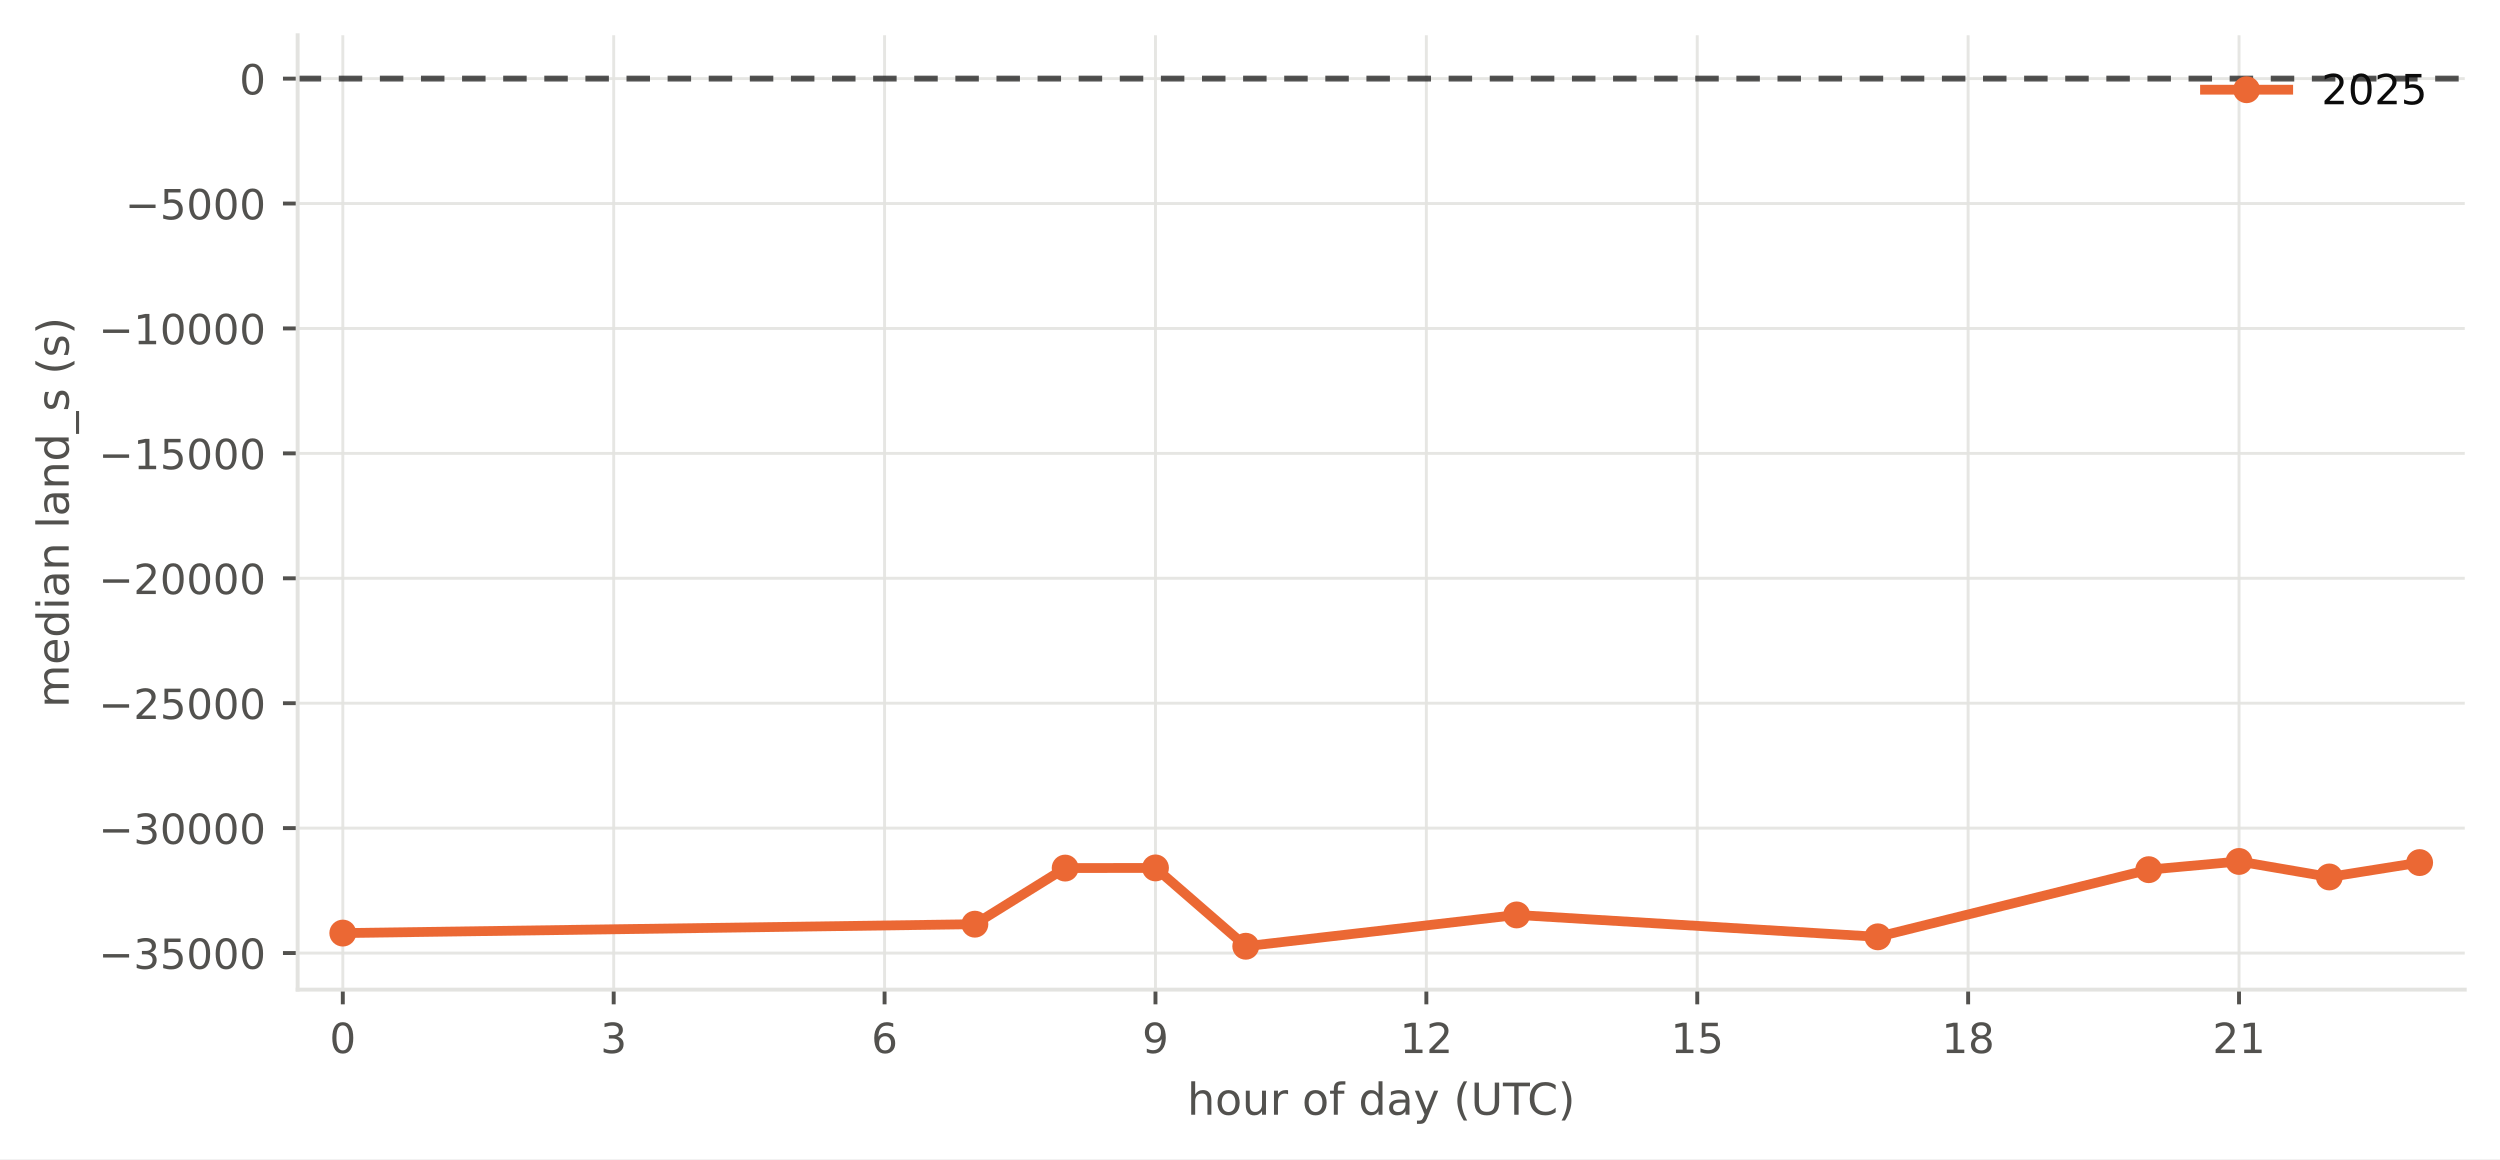
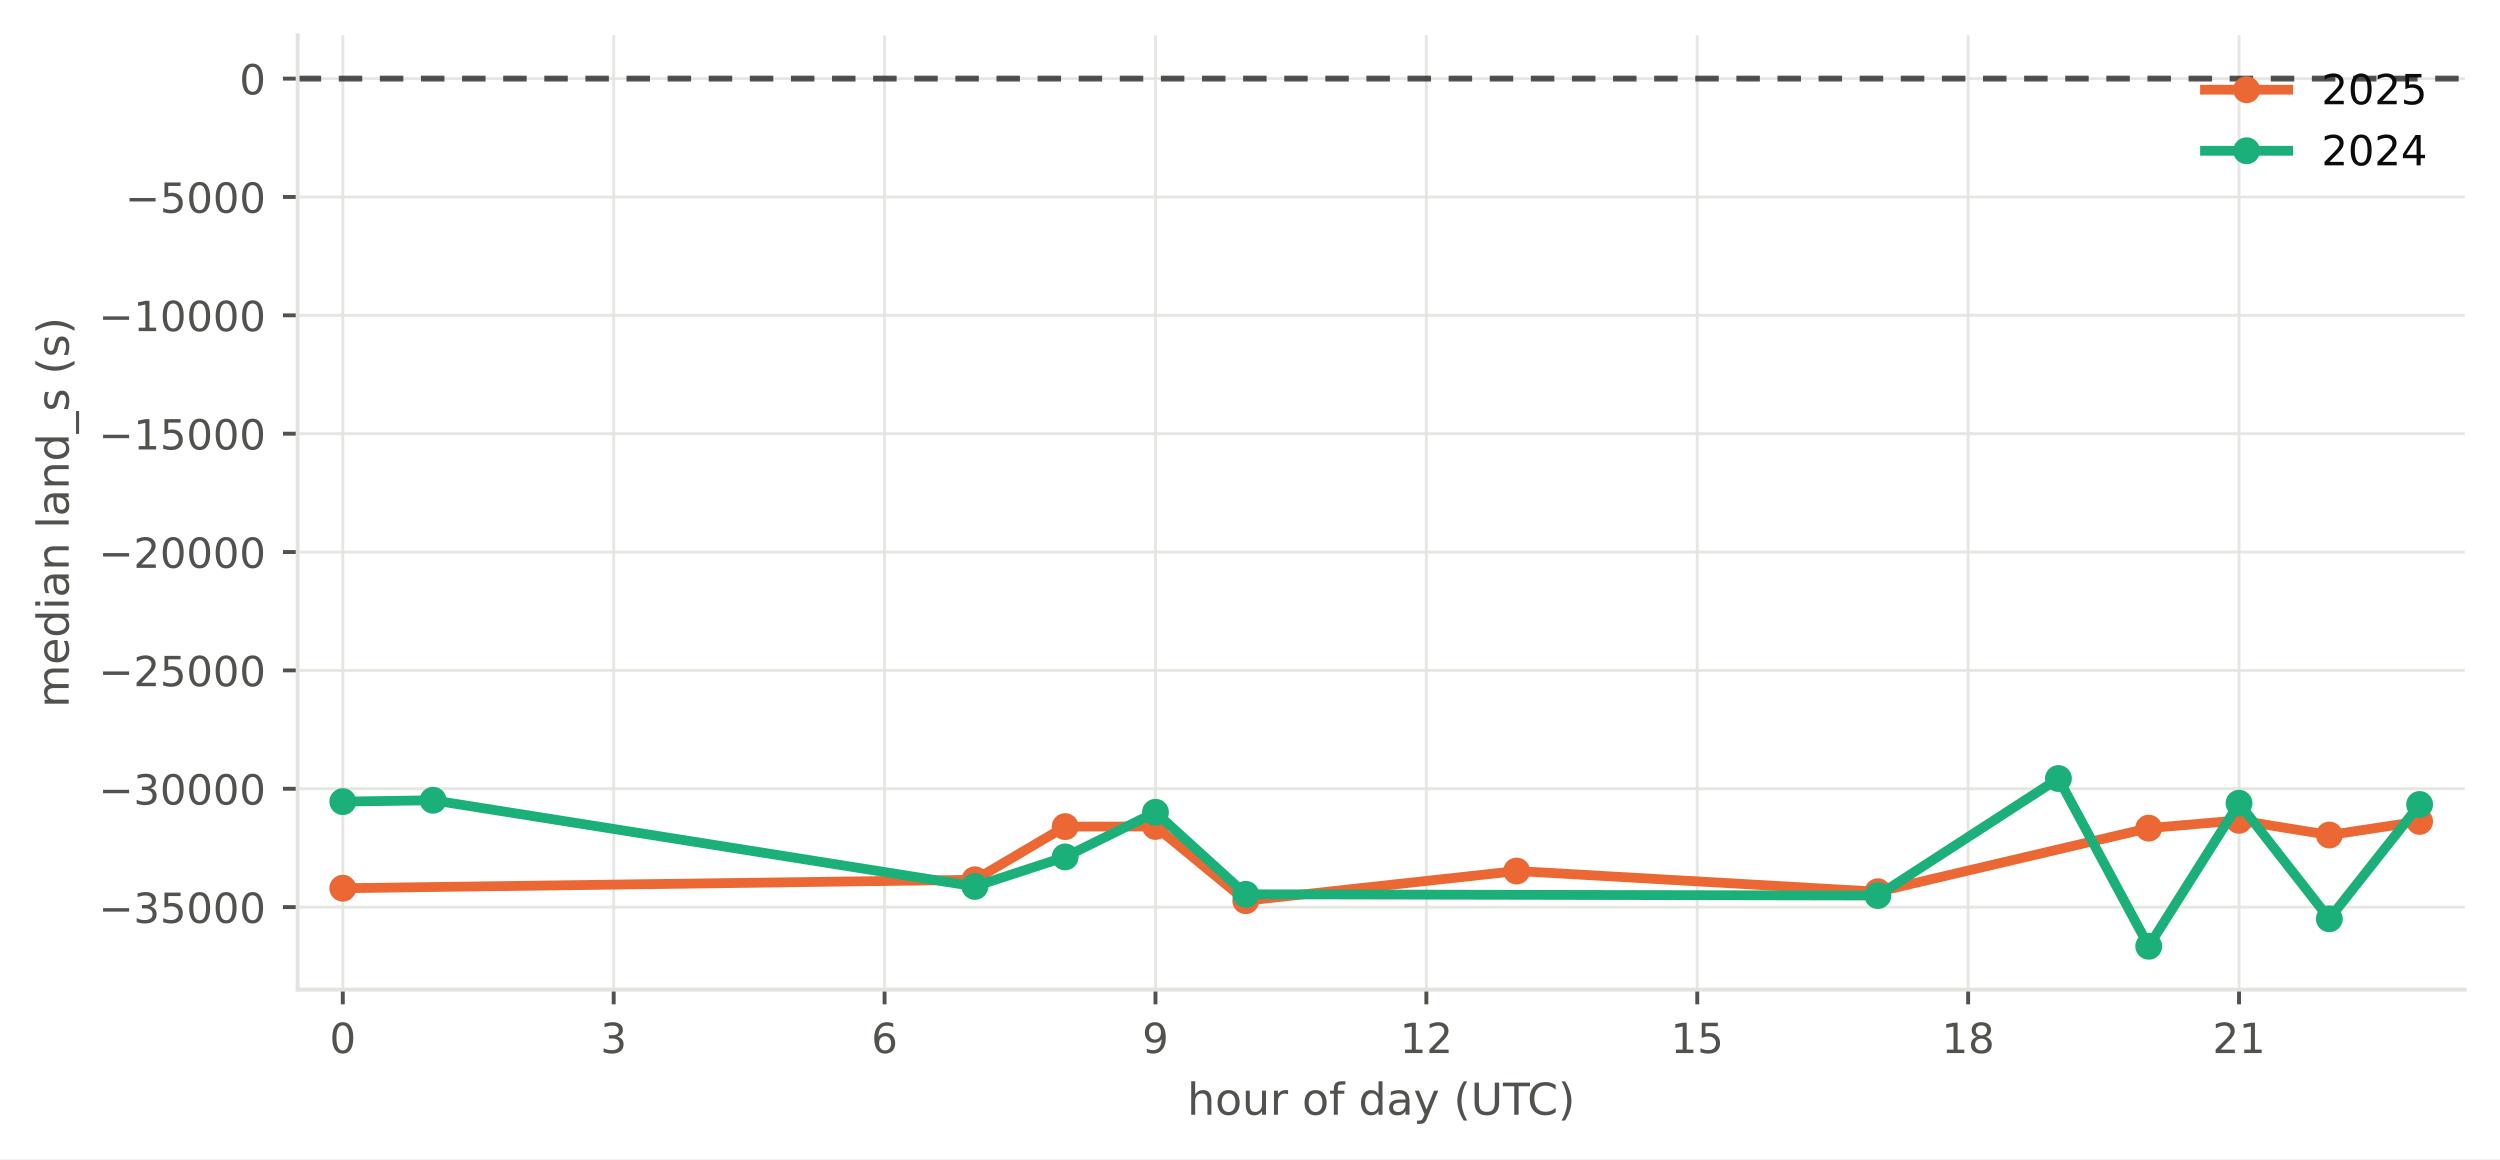
<svg xmlns="http://www.w3.org/2000/svg" xmlns:xlink="http://www.w3.org/1999/xlink" width="510.868pt" height="236.864pt" viewBox="0 0 510.868 236.864" version="1.1">
  <defs>
    <style type="text/css">*{stroke-linejoin: round; stroke-linecap: butt}</style>
  </defs>
  <g id="figure_1">
    <g id="patch_1">
      <path d="M 0 236.864  L 510.868 236.864  L 510.868 0  L 0 0  z " style="fill: #ffffff" />
    </g>
    <g id="axes_1">
      <g id="patch_2">
        <path d="M 60.824 202.227  L 503.668 202.227  L 503.668 7.2  L 60.824 7.2  z " style="fill: #ffffff" />
      </g>
      <g id="matplotlib.axis_1">
        <g id="xtick_1">
          <g id="line2d_1">
-             <path d="M 70.05 202.227  L 70.05 7.2  " clip-path="url(#p09ada601f6)" style="fill: none; stroke: #e3e3e0; stroke-opacity: 0.9; stroke-width: 0.6; stroke-linecap: square" />
+             <path d="M 70.05 202.227  L 70.05 7.2  " clip-path="url(#p33a0559e5e)" style="fill: none; stroke: #e3e3e0; stroke-opacity: 0.9; stroke-width: 0.6; stroke-linecap: square" />
          </g>
          <g id="line2d_2">
            <defs>
-               <path id="md306fa0b18" d="M 0 0  L 0 3  " style="stroke: #52514e; stroke-width: 0.8" />
+               <path id="md36883f845" d="M 0 0  L 0 3  " style="stroke: #52514e; stroke-width: 0.8" />
            </defs>
            <g>
-               <use xlink:href="#md306fa0b18" x="70.05" y="202.227" style="fill: #52514e; stroke: #52514e; stroke-width: 0.8" />
+               <use xlink:href="#md36883f845" x="70.05" y="202.227" style="fill: #52514e; stroke: #52514e; stroke-width: 0.8" />
            </g>
          </g>
          <g id="text_1">
            <g style="fill: #52514e" transform="translate(67.34584 215.1859) scale(0.085 -0.085)">
              <defs>
                <path id="DejaVuSans-30" d="M 2034 4250  Q 1547 4250 1301 3770  Q 1056 3291 1056 2328  Q 1056 1369 1301 889  Q 1547 409 2034 409  Q 2525 409 2770 889  Q 3016 1369 3016 2328  Q 3016 3291 2770 3770  Q 2525 4250 2034 4250  z M 2034 4750  Q 2819 4750 3233 4129  Q 3647 3509 3647 2328  Q 3647 1150 3233 529  Q 2819 -91 2034 -91  Q 1250 -91 836 529  Q 422 1150 422 2328  Q 422 3509 836 4129  Q 1250 4750 2034 4750  z " transform="scale(0.015625)" />
              </defs>
              <use xlink:href="#DejaVuSans-30" />
            </g>
          </g>
        </g>
        <g id="xtick_2">
          <g id="line2d_3">
-             <path d="M 125.405 202.227  L 125.405 7.2  " clip-path="url(#p09ada601f6)" style="fill: none; stroke: #e3e3e0; stroke-opacity: 0.9; stroke-width: 0.6; stroke-linecap: square" />
+             <path d="M 125.405 202.227  L 125.405 7.2  " clip-path="url(#p33a0559e5e)" style="fill: none; stroke: #e3e3e0; stroke-opacity: 0.9; stroke-width: 0.6; stroke-linecap: square" />
          </g>
          <g id="line2d_4">
            <g>
-               <use xlink:href="#md306fa0b18" x="125.405" y="202.227" style="fill: #52514e; stroke: #52514e; stroke-width: 0.8" />
+               <use xlink:href="#md36883f845" x="125.405" y="202.227" style="fill: #52514e; stroke: #52514e; stroke-width: 0.8" />
            </g>
          </g>
          <g id="text_2">
            <g style="fill: #52514e" transform="translate(122.7014 215.1859) scale(0.085 -0.085)">
              <defs>
                <path id="DejaVuSans-33" d="M 2597 2516  Q 3050 2419 3304 2112  Q 3559 1806 3559 1356  Q 3559 666 3084 287  Q 2609 -91 1734 -91  Q 1441 -91 1130 -33  Q 819 25 488 141  L 488 750  Q 750 597 1062 519  Q 1375 441 1716 441  Q 2309 441 2620 675  Q 2931 909 2931 1356  Q 2931 1769 2642 2001  Q 2353 2234 1838 2234  L 1294 2234  L 1294 2753  L 1863 2753  Q 2328 2753 2575 2939  Q 2822 3125 2822 3475  Q 2822 3834 2567 4026  Q 2313 4219 1838 4219  Q 1578 4219 1281 4162  Q 984 4106 628 3988  L 628 4550  Q 988 4650 1302 4700  Q 1616 4750 1894 4750  Q 2613 4750 3031 4423  Q 3450 4097 3450 3541  Q 3450 3153 3228 2886  Q 3006 2619 2597 2516  z " transform="scale(0.015625)" />
              </defs>
              <use xlink:href="#DejaVuSans-33" />
            </g>
          </g>
        </g>
        <g id="xtick_3">
          <g id="line2d_5">
-             <path d="M 180.761 202.227  L 180.761 7.2  " clip-path="url(#p09ada601f6)" style="fill: none; stroke: #e3e3e0; stroke-opacity: 0.9; stroke-width: 0.6; stroke-linecap: square" />
+             <path d="M 180.761 202.227  L 180.761 7.2  " clip-path="url(#p33a0559e5e)" style="fill: none; stroke: #e3e3e0; stroke-opacity: 0.9; stroke-width: 0.6; stroke-linecap: square" />
          </g>
          <g id="line2d_6">
            <g>
-               <use xlink:href="#md306fa0b18" x="180.761" y="202.227" style="fill: #52514e; stroke: #52514e; stroke-width: 0.8" />
+               <use xlink:href="#md36883f845" x="180.761" y="202.227" style="fill: #52514e; stroke: #52514e; stroke-width: 0.8" />
            </g>
          </g>
          <g id="text_3">
            <g style="fill: #52514e" transform="translate(178.0569 215.1859) scale(0.085 -0.085)">
              <defs>
                <path id="DejaVuSans-36" d="M 2113 2584  Q 1688 2584 1439 2293  Q 1191 2003 1191 1497  Q 1191 994 1439 701  Q 1688 409 2113 409  Q 2538 409 2786 701  Q 3034 994 3034 1497  Q 3034 2003 2786 2293  Q 2538 2584 2113 2584  z M 3366 4563  L 3366 3988  Q 3128 4100 2886 4159  Q 2644 4219 2406 4219  Q 1781 4219 1451 3797  Q 1122 3375 1075 2522  Q 1259 2794 1537 2939  Q 1816 3084 2150 3084  Q 2853 3084 3261 2657  Q 3669 2231 3669 1497  Q 3669 778 3244 343  Q 2819 -91 2113 -91  Q 1303 -91 875 529  Q 447 1150 447 2328  Q 447 3434 972 4092  Q 1497 4750 2381 4750  Q 2619 4750 2861 4703  Q 3103 4656 3366 4563  z " transform="scale(0.015625)" />
              </defs>
              <use xlink:href="#DejaVuSans-36" />
            </g>
          </g>
        </g>
        <g id="xtick_4">
          <g id="line2d_7">
-             <path d="M 236.117 202.227  L 236.117 7.2  " clip-path="url(#p09ada601f6)" style="fill: none; stroke: #e3e3e0; stroke-opacity: 0.9; stroke-width: 0.6; stroke-linecap: square" />
+             <path d="M 236.117 202.227  L 236.117 7.2  " clip-path="url(#p33a0559e5e)" style="fill: none; stroke: #e3e3e0; stroke-opacity: 0.9; stroke-width: 0.6; stroke-linecap: square" />
          </g>
          <g id="line2d_8">
            <g>
-               <use xlink:href="#md306fa0b18" x="236.117" y="202.227" style="fill: #52514e; stroke: #52514e; stroke-width: 0.8" />
+               <use xlink:href="#md36883f845" x="236.117" y="202.227" style="fill: #52514e; stroke: #52514e; stroke-width: 0.8" />
            </g>
          </g>
          <g id="text_4">
            <g style="fill: #52514e" transform="translate(233.4125 215.1859) scale(0.085 -0.085)">
              <defs>
                <path id="DejaVuSans-39" d="M 703 97  L 703 672  Q 941 559 1184 500  Q 1428 441 1663 441  Q 2288 441 2617 861  Q 2947 1281 2994 2138  Q 2813 1869 2534 1725  Q 2256 1581 1919 1581  Q 1219 1581 811 2004  Q 403 2428 403 3163  Q 403 3881 828 4315  Q 1253 4750 1959 4750  Q 2769 4750 3195 4129  Q 3622 3509 3622 2328  Q 3622 1225 3098 567  Q 2575 -91 1691 -91  Q 1453 -91 1209 -44  Q 966 3 703 97  z M 1959 2075  Q 2384 2075 2632 2365  Q 2881 2656 2881 3163  Q 2881 3666 2632 3958  Q 2384 4250 1959 4250  Q 1534 4250 1286 3958  Q 1038 3666 1038 3163  Q 1038 2656 1286 2365  Q 1534 2075 1959 2075  z " transform="scale(0.015625)" />
              </defs>
              <use xlink:href="#DejaVuSans-39" />
            </g>
          </g>
        </g>
        <g id="xtick_5">
          <g id="line2d_9">
-             <path d="M 291.472 202.227  L 291.472 7.2  " clip-path="url(#p09ada601f6)" style="fill: none; stroke: #e3e3e0; stroke-opacity: 0.9; stroke-width: 0.6; stroke-linecap: square" />
+             <path d="M 291.472 202.227  L 291.472 7.2  " clip-path="url(#p33a0559e5e)" style="fill: none; stroke: #e3e3e0; stroke-opacity: 0.9; stroke-width: 0.6; stroke-linecap: square" />
          </g>
          <g id="line2d_10">
            <g>
-               <use xlink:href="#md306fa0b18" x="291.472" y="202.227" style="fill: #52514e; stroke: #52514e; stroke-width: 0.8" />
+               <use xlink:href="#md36883f845" x="291.472" y="202.227" style="fill: #52514e; stroke: #52514e; stroke-width: 0.8" />
            </g>
          </g>
          <g id="text_5">
            <g style="fill: #52514e" transform="translate(286.0639 215.1859) scale(0.085 -0.085)">
              <defs>
                <path id="DejaVuSans-31" d="M 794 531  L 1825 531  L 1825 4091  L 703 3866  L 703 4441  L 1819 4666  L 2450 4666  L 2450 531  L 3481 531  L 3481 0  L 794 0  L 794 531  z " transform="scale(0.015625)" />
                <path id="DejaVuSans-32" d="M 1228 531  L 3431 531  L 3431 0  L 469 0  L 469 531  Q 828 903 1448 1529  Q 2069 2156 2228 2338  Q 2531 2678 2651 2914  Q 2772 3150 2772 3378  Q 2772 3750 2511 3984  Q 2250 4219 1831 4219  Q 1534 4219 1204 4116  Q 875 4013 500 3803  L 500 4441  Q 881 4594 1212 4672  Q 1544 4750 1819 4750  Q 2544 4750 2975 4387  Q 3406 4025 3406 3419  Q 3406 3131 3298 2873  Q 3191 2616 2906 2266  Q 2828 2175 2409 1742  Q 1991 1309 1228 531  z " transform="scale(0.015625)" />
              </defs>
              <use xlink:href="#DejaVuSans-31" />
              <use xlink:href="#DejaVuSans-32" transform="translate(63.62305 0)" />
            </g>
          </g>
        </g>
        <g id="xtick_6">
          <g id="line2d_11">
-             <path d="M 346.828 202.227  L 346.828 7.2  " clip-path="url(#p09ada601f6)" style="fill: none; stroke: #e3e3e0; stroke-opacity: 0.9; stroke-width: 0.6; stroke-linecap: square" />
+             <path d="M 346.828 202.227  L 346.828 7.2  " clip-path="url(#p33a0559e5e)" style="fill: none; stroke: #e3e3e0; stroke-opacity: 0.9; stroke-width: 0.6; stroke-linecap: square" />
          </g>
          <g id="line2d_12">
            <g>
-               <use xlink:href="#md306fa0b18" x="346.828" y="202.227" style="fill: #52514e; stroke: #52514e; stroke-width: 0.8" />
+               <use xlink:href="#md36883f845" x="346.828" y="202.227" style="fill: #52514e; stroke: #52514e; stroke-width: 0.8" />
            </g>
          </g>
          <g id="text_6">
            <g style="fill: #52514e" transform="translate(341.4195 215.1859) scale(0.085 -0.085)">
              <defs>
                <path id="DejaVuSans-35" d="M 691 4666  L 3169 4666  L 3169 4134  L 1269 4134  L 1269 2991  Q 1406 3038 1543 3061  Q 1681 3084 1819 3084  Q 2600 3084 3056 2656  Q 3513 2228 3513 1497  Q 3513 744 3044 326  Q 2575 -91 1722 -91  Q 1428 -91 1123 -41  Q 819 9 494 109  L 494 744  Q 775 591 1075 516  Q 1375 441 1709 441  Q 2250 441 2565 725  Q 2881 1009 2881 1497  Q 2881 1984 2565 2268  Q 2250 2553 1709 2553  Q 1456 2553 1204 2497  Q 953 2441 691 2322  L 691 4666  z " transform="scale(0.015625)" />
              </defs>
              <use xlink:href="#DejaVuSans-31" />
              <use xlink:href="#DejaVuSans-35" transform="translate(63.62305 0)" />
            </g>
          </g>
        </g>
        <g id="xtick_7">
          <g id="line2d_13">
-             <path d="M 402.183 202.227  L 402.183 7.2  " clip-path="url(#p09ada601f6)" style="fill: none; stroke: #e3e3e0; stroke-opacity: 0.9; stroke-width: 0.6; stroke-linecap: square" />
+             <path d="M 402.183 202.227  L 402.183 7.2  " clip-path="url(#p33a0559e5e)" style="fill: none; stroke: #e3e3e0; stroke-opacity: 0.9; stroke-width: 0.6; stroke-linecap: square" />
          </g>
          <g id="line2d_14">
            <g>
-               <use xlink:href="#md306fa0b18" x="402.183" y="202.227" style="fill: #52514e; stroke: #52514e; stroke-width: 0.8" />
+               <use xlink:href="#md36883f845" x="402.183" y="202.227" style="fill: #52514e; stroke: #52514e; stroke-width: 0.8" />
            </g>
          </g>
          <g id="text_7">
            <g style="fill: #52514e" transform="translate(396.775 215.1859) scale(0.085 -0.085)">
              <defs>
                <path id="DejaVuSans-38" d="M 2034 2216  Q 1584 2216 1326 1975  Q 1069 1734 1069 1313  Q 1069 891 1326 650  Q 1584 409 2034 409  Q 2484 409 2743 651  Q 3003 894 3003 1313  Q 3003 1734 2745 1975  Q 2488 2216 2034 2216  z M 1403 2484  Q 997 2584 770 2862  Q 544 3141 544 3541  Q 544 4100 942 4425  Q 1341 4750 2034 4750  Q 2731 4750 3128 4425  Q 3525 4100 3525 3541  Q 3525 3141 3298 2862  Q 3072 2584 2669 2484  Q 3125 2378 3379 2068  Q 3634 1759 3634 1313  Q 3634 634 3220 271  Q 2806 -91 2034 -91  Q 1263 -91 848 271  Q 434 634 434 1313  Q 434 1759 690 2068  Q 947 2378 1403 2484  z M 1172 3481  Q 1172 3119 1398 2916  Q 1625 2713 2034 2713  Q 2441 2713 2670 2916  Q 2900 3119 2900 3481  Q 2900 3844 2670 4047  Q 2441 4250 2034 4250  Q 1625 4250 1398 4047  Q 1172 3844 1172 3481  z " transform="scale(0.015625)" />
              </defs>
              <use xlink:href="#DejaVuSans-31" />
              <use xlink:href="#DejaVuSans-38" transform="translate(63.62305 0)" />
            </g>
          </g>
        </g>
        <g id="xtick_8">
          <g id="line2d_15">
-             <path d="M 457.539 202.227  L 457.539 7.2  " clip-path="url(#p09ada601f6)" style="fill: none; stroke: #e3e3e0; stroke-opacity: 0.9; stroke-width: 0.6; stroke-linecap: square" />
+             <path d="M 457.539 202.227  L 457.539 7.2  " clip-path="url(#p33a0559e5e)" style="fill: none; stroke: #e3e3e0; stroke-opacity: 0.9; stroke-width: 0.6; stroke-linecap: square" />
          </g>
          <g id="line2d_16">
            <g>
-               <use xlink:href="#md306fa0b18" x="457.539" y="202.227" style="fill: #52514e; stroke: #52514e; stroke-width: 0.8" />
+               <use xlink:href="#md36883f845" x="457.539" y="202.227" style="fill: #52514e; stroke: #52514e; stroke-width: 0.8" />
            </g>
          </g>
          <g id="text_8">
            <g style="fill: #52514e" transform="translate(452.1306 215.1859) scale(0.085 -0.085)">
              <use xlink:href="#DejaVuSans-32" />
              <use xlink:href="#DejaVuSans-31" transform="translate(63.62305 0)" />
            </g>
          </g>
        </g>
        <g id="text_9">
          <g style="fill: #52514e" transform="translate(242.6018 227.7923) scale(0.09 -0.09)">
            <defs>
              <path id="DejaVuSans-68" d="M 3513 2113  L 3513 0  L 2938 0  L 2938 2094  Q 2938 2591 2744 2837  Q 2550 3084 2163 3084  Q 1697 3084 1428 2787  Q 1159 2491 1159 1978  L 1159 0  L 581 0  L 581 4863  L 1159 4863  L 1159 2956  Q 1366 3272 1645 3428  Q 1925 3584 2291 3584  Q 2894 3584 3203 3211  Q 3513 2838 3513 2113  z " transform="scale(0.015625)" />
              <path id="DejaVuSans-6f" d="M 1959 3097  Q 1497 3097 1228 2736  Q 959 2375 959 1747  Q 959 1119 1226 758  Q 1494 397 1959 397  Q 2419 397 2687 759  Q 2956 1122 2956 1747  Q 2956 2369 2687 2733  Q 2419 3097 1959 3097  z M 1959 3584  Q 2709 3584 3137 3096  Q 3566 2609 3566 1747  Q 3566 888 3137 398  Q 2709 -91 1959 -91  Q 1206 -91 779 398  Q 353 888 353 1747  Q 353 2609 779 3096  Q 1206 3584 1959 3584  z " transform="scale(0.015625)" />
              <path id="DejaVuSans-75" d="M 544 1381  L 544 3500  L 1119 3500  L 1119 1403  Q 1119 906 1312 657  Q 1506 409 1894 409  Q 2359 409 2629 706  Q 2900 1003 2900 1516  L 2900 3500  L 3475 3500  L 3475 0  L 2900 0  L 2900 538  Q 2691 219 2414 64  Q 2138 -91 1772 -91  Q 1169 -91 856 284  Q 544 659 544 1381  z M 1991 3584  L 1991 3584  z " transform="scale(0.015625)" />
              <path id="DejaVuSans-72" d="M 2631 2963  Q 2534 3019 2420 3045  Q 2306 3072 2169 3072  Q 1681 3072 1420 2755  Q 1159 2438 1159 1844  L 1159 0  L 581 0  L 581 3500  L 1159 3500  L 1159 2956  Q 1341 3275 1631 3429  Q 1922 3584 2338 3584  Q 2397 3584 2469 3576  Q 2541 3569 2628 3553  L 2631 2963  z " transform="scale(0.015625)" />
              <path id="DejaVuSans-20" transform="scale(0.015625)" />
              <path id="DejaVuSans-66" d="M 2375 4863  L 2375 4384  L 1825 4384  Q 1516 4384 1395 4259  Q 1275 4134 1275 3809  L 1275 3500  L 2222 3500  L 2222 3053  L 1275 3053  L 1275 0  L 697 0  L 697 3053  L 147 3053  L 147 3500  L 697 3500  L 697 3744  Q 697 4328 969 4595  Q 1241 4863 1831 4863  L 2375 4863  z " transform="scale(0.015625)" />
              <path id="DejaVuSans-64" d="M 2906 2969  L 2906 4863  L 3481 4863  L 3481 0  L 2906 0  L 2906 525  Q 2725 213 2448 61  Q 2172 -91 1784 -91  Q 1150 -91 751 415  Q 353 922 353 1747  Q 353 2572 751 3078  Q 1150 3584 1784 3584  Q 2172 3584 2448 3432  Q 2725 3281 2906 2969  z M 947 1747  Q 947 1113 1208 752  Q 1469 391 1925 391  Q 2381 391 2643 752  Q 2906 1113 2906 1747  Q 2906 2381 2643 2742  Q 2381 3103 1925 3103  Q 1469 3103 1208 2742  Q 947 2381 947 1747  z " transform="scale(0.015625)" />
              <path id="DejaVuSans-61" d="M 2194 1759  Q 1497 1759 1228 1600  Q 959 1441 959 1056  Q 959 750 1161 570  Q 1363 391 1709 391  Q 2188 391 2477 730  Q 2766 1069 2766 1631  L 2766 1759  L 2194 1759  z M 3341 1997  L 3341 0  L 2766 0  L 2766 531  Q 2569 213 2275 61  Q 1981 -91 1556 -91  Q 1019 -91 701 211  Q 384 513 384 1019  Q 384 1609 779 1909  Q 1175 2209 1959 2209  L 2766 2209  L 2766 2266  Q 2766 2663 2505 2880  Q 2244 3097 1772 3097  Q 1472 3097 1187 3025  Q 903 2953 641 2809  L 641 3341  Q 956 3463 1253 3523  Q 1550 3584 1831 3584  Q 2591 3584 2966 3190  Q 3341 2797 3341 1997  z " transform="scale(0.015625)" />
              <path id="DejaVuSans-79" d="M 2059 -325  Q 1816 -950 1584 -1140  Q 1353 -1331 966 -1331  L 506 -1331  L 506 -850  L 844 -850  Q 1081 -850 1212 -737  Q 1344 -625 1503 -206  L 1606 56  L 191 3500  L 800 3500  L 1894 763  L 2988 3500  L 3597 3500  L 2059 -325  z " transform="scale(0.015625)" />
              <path id="DejaVuSans-28" d="M 1984 4856  Q 1566 4138 1362 3434  Q 1159 2731 1159 2009  Q 1159 1288 1364 580  Q 1569 -128 1984 -844  L 1484 -844  Q 1016 -109 783 600  Q 550 1309 550 2009  Q 550 2706 781 3412  Q 1013 4119 1484 4856  L 1984 4856  z " transform="scale(0.015625)" />
              <path id="DejaVuSans-55" d="M 556 4666  L 1191 4666  L 1191 1831  Q 1191 1081 1462 751  Q 1734 422 2344 422  Q 2950 422 3222 751  Q 3494 1081 3494 1831  L 3494 4666  L 4128 4666  L 4128 1753  Q 4128 841 3676 375  Q 3225 -91 2344 -91  Q 1459 -91 1007 375  Q 556 841 556 1753  L 556 4666  z " transform="scale(0.015625)" />
              <path id="DejaVuSans-54" d="M -19 4666  L 3928 4666  L 3928 4134  L 2272 4134  L 2272 0  L 1638 0  L 1638 4134  L -19 4134  L -19 4666  z " transform="scale(0.015625)" />
              <path id="DejaVuSans-43" d="M 4122 4306  L 4122 3641  Q 3803 3938 3442 4084  Q 3081 4231 2675 4231  Q 1875 4231 1450 3742  Q 1025 3253 1025 2328  Q 1025 1406 1450 917  Q 1875 428 2675 428  Q 3081 428 3442 575  Q 3803 722 4122 1019  L 4122 359  Q 3791 134 3420 21  Q 3050 -91 2638 -91  Q 1578 -91 968 557  Q 359 1206 359 2328  Q 359 3453 968 4101  Q 1578 4750 2638 4750  Q 3056 4750 3426 4639  Q 3797 4528 4122 4306  z " transform="scale(0.015625)" />
              <path id="DejaVuSans-29" d="M 513 4856  L 1013 4856  Q 1481 4119 1714 3412  Q 1947 2706 1947 2009  Q 1947 1309 1714 600  Q 1481 -109 1013 -844  L 513 -844  Q 928 -128 1133 580  Q 1338 1288 1338 2009  Q 1338 2731 1133 3434  Q 928 4138 513 4856  z " transform="scale(0.015625)" />
            </defs>
            <use xlink:href="#DejaVuSans-68" />
            <use xlink:href="#DejaVuSans-6f" transform="translate(63.37891 0)" />
            <use xlink:href="#DejaVuSans-75" transform="translate(124.5605 0)" />
            <use xlink:href="#DejaVuSans-72" transform="translate(187.9395 0)" />
            <use xlink:href="#DejaVuSans-20" transform="translate(229.0527 0)" />
            <use xlink:href="#DejaVuSans-6f" transform="translate(260.8398 0)" />
            <use xlink:href="#DejaVuSans-66" transform="translate(322.0215 0)" />
            <use xlink:href="#DejaVuSans-20" transform="translate(357.2266 0)" />
            <use xlink:href="#DejaVuSans-64" transform="translate(389.0137 0)" />
            <use xlink:href="#DejaVuSans-61" transform="translate(452.4902 0)" />
            <use xlink:href="#DejaVuSans-79" transform="translate(513.7695 0)" />
            <use xlink:href="#DejaVuSans-20" transform="translate(572.9492 0)" />
            <use xlink:href="#DejaVuSans-28" transform="translate(604.7363 0)" />
            <use xlink:href="#DejaVuSans-55" transform="translate(643.75 0)" />
            <use xlink:href="#DejaVuSans-54" transform="translate(716.9434 0)" />
            <use xlink:href="#DejaVuSans-43" transform="translate(772.1523 0)" />
            <use xlink:href="#DejaVuSans-29" transform="translate(841.9766 0)" />
          </g>
        </g>
      </g>
      <g id="matplotlib.axis_2">
        <g id="ytick_1">
          <g id="line2d_17">
-             <path d="M 60.824 194.751  L 503.668 194.751  " clip-path="url(#p09ada601f6)" style="fill: none; stroke: #e3e3e0; stroke-opacity: 0.9; stroke-width: 0.6; stroke-linecap: square" />
+             <path d="M 60.824 185.367  L 503.668 185.367  " clip-path="url(#p33a0559e5e)" style="fill: none; stroke: #e3e3e0; stroke-opacity: 0.9; stroke-width: 0.6; stroke-linecap: square" />
          </g>
          <g id="line2d_18">
            <defs>
-               <path id="ma243d6df25" d="M 0 0  L -3 0  " style="stroke: #52514e; stroke-width: 0.8" />
+               <path id="m5cb214e6da" d="M 0 0  L -3 0  " style="stroke: #52514e; stroke-width: 0.8" />
            </defs>
            <g>
-               <use xlink:href="#ma243d6df25" x="60.824" y="194.751" style="fill: #52514e; stroke: #52514e; stroke-width: 0.8" />
+               <use xlink:href="#m5cb214e6da" x="60.824" y="185.367" style="fill: #52514e; stroke: #52514e; stroke-width: 0.8" />
            </g>
          </g>
          <g id="text_10">
-             <g style="fill: #52514e" transform="translate(20.16062 197.9804) scale(0.085 -0.085)">
+             <g style="fill: #52514e" transform="translate(20.16062 188.5959) scale(0.085 -0.085)">
              <defs>
                <path id="DejaVuSans-2212" d="M 678 2272  L 4684 2272  L 4684 1741  L 678 1741  L 678 2272  z " transform="scale(0.015625)" />
              </defs>
              <use xlink:href="#DejaVuSans-2212" />
              <use xlink:href="#DejaVuSans-33" transform="translate(83.78906 0)" />
              <use xlink:href="#DejaVuSans-35" transform="translate(147.4121 0)" />
              <use xlink:href="#DejaVuSans-30" transform="translate(211.0352 0)" />
              <use xlink:href="#DejaVuSans-30" transform="translate(274.6582 0)" />
              <use xlink:href="#DejaVuSans-30" transform="translate(338.2812 0)" />
            </g>
          </g>
        </g>
        <g id="ytick_2">
          <g id="line2d_19">
-             <path d="M 60.824 169.224  L 503.668 169.224  " clip-path="url(#p09ada601f6)" style="fill: none; stroke: #e3e3e0; stroke-opacity: 0.9; stroke-width: 0.6; stroke-linecap: square" />
+             <path d="M 60.824 161.181  L 503.668 161.181  " clip-path="url(#p33a0559e5e)" style="fill: none; stroke: #e3e3e0; stroke-opacity: 0.9; stroke-width: 0.6; stroke-linecap: square" />
          </g>
          <g id="line2d_20">
            <g>
-               <use xlink:href="#ma243d6df25" x="60.824" y="169.224" style="fill: #52514e; stroke: #52514e; stroke-width: 0.8" />
+               <use xlink:href="#m5cb214e6da" x="60.824" y="161.181" style="fill: #52514e; stroke: #52514e; stroke-width: 0.8" />
            </g>
          </g>
          <g id="text_11">
-             <g style="fill: #52514e" transform="translate(20.16062 172.4538) scale(0.085 -0.085)">
+             <g style="fill: #52514e" transform="translate(20.16062 164.4099) scale(0.085 -0.085)">
              <use xlink:href="#DejaVuSans-2212" />
              <use xlink:href="#DejaVuSans-33" transform="translate(83.78906 0)" />
              <use xlink:href="#DejaVuSans-30" transform="translate(147.4121 0)" />
              <use xlink:href="#DejaVuSans-30" transform="translate(211.0352 0)" />
              <use xlink:href="#DejaVuSans-30" transform="translate(274.6582 0)" />
              <use xlink:href="#DejaVuSans-30" transform="translate(338.2812 0)" />
            </g>
          </g>
        </g>
        <g id="ytick_3">
          <g id="line2d_21">
-             <path d="M 60.824 143.698  L 503.668 143.698  " clip-path="url(#p09ada601f6)" style="fill: none; stroke: #e3e3e0; stroke-opacity: 0.9; stroke-width: 0.6; stroke-linecap: square" />
+             <path d="M 60.824 136.995  L 503.668 136.995  " clip-path="url(#p33a0559e5e)" style="fill: none; stroke: #e3e3e0; stroke-opacity: 0.9; stroke-width: 0.6; stroke-linecap: square" />
          </g>
          <g id="line2d_22">
            <g>
-               <use xlink:href="#ma243d6df25" x="60.824" y="143.698" style="fill: #52514e; stroke: #52514e; stroke-width: 0.8" />
+               <use xlink:href="#m5cb214e6da" x="60.824" y="136.995" style="fill: #52514e; stroke: #52514e; stroke-width: 0.8" />
            </g>
          </g>
          <g id="text_12">
-             <g style="fill: #52514e" transform="translate(20.16062 146.9272) scale(0.085 -0.085)">
+             <g style="fill: #52514e" transform="translate(20.16062 140.224) scale(0.085 -0.085)">
              <use xlink:href="#DejaVuSans-2212" />
              <use xlink:href="#DejaVuSans-32" transform="translate(83.78906 0)" />
              <use xlink:href="#DejaVuSans-35" transform="translate(147.4121 0)" />
              <use xlink:href="#DejaVuSans-30" transform="translate(211.0352 0)" />
              <use xlink:href="#DejaVuSans-30" transform="translate(274.6582 0)" />
              <use xlink:href="#DejaVuSans-30" transform="translate(338.2812 0)" />
            </g>
          </g>
        </g>
        <g id="ytick_4">
          <g id="line2d_23">
-             <path d="M 60.824 118.171  L 503.668 118.171  " clip-path="url(#p09ada601f6)" style="fill: none; stroke: #e3e3e0; stroke-opacity: 0.9; stroke-width: 0.6; stroke-linecap: square" />
+             <path d="M 60.824 112.809  L 503.668 112.809  " clip-path="url(#p33a0559e5e)" style="fill: none; stroke: #e3e3e0; stroke-opacity: 0.9; stroke-width: 0.6; stroke-linecap: square" />
          </g>
          <g id="line2d_24">
            <g>
-               <use xlink:href="#ma243d6df25" x="60.824" y="118.171" style="fill: #52514e; stroke: #52514e; stroke-width: 0.8" />
+               <use xlink:href="#m5cb214e6da" x="60.824" y="112.809" style="fill: #52514e; stroke: #52514e; stroke-width: 0.8" />
            </g>
          </g>
          <g id="text_13">
-             <g style="fill: #52514e" transform="translate(20.16062 121.4006) scale(0.085 -0.085)">
+             <g style="fill: #52514e" transform="translate(20.16062 116.038) scale(0.085 -0.085)">
              <use xlink:href="#DejaVuSans-2212" />
              <use xlink:href="#DejaVuSans-32" transform="translate(83.78906 0)" />
              <use xlink:href="#DejaVuSans-30" transform="translate(147.4121 0)" />
              <use xlink:href="#DejaVuSans-30" transform="translate(211.0352 0)" />
              <use xlink:href="#DejaVuSans-30" transform="translate(274.6582 0)" />
              <use xlink:href="#DejaVuSans-30" transform="translate(338.2812 0)" />
            </g>
          </g>
        </g>
        <g id="ytick_5">
          <g id="line2d_25">
-             <path d="M 60.824 92.645  L 503.668 92.645  " clip-path="url(#p09ada601f6)" style="fill: none; stroke: #e3e3e0; stroke-opacity: 0.9; stroke-width: 0.6; stroke-linecap: square" />
+             <path d="M 60.824 88.623  L 503.668 88.623  " clip-path="url(#p33a0559e5e)" style="fill: none; stroke: #e3e3e0; stroke-opacity: 0.9; stroke-width: 0.6; stroke-linecap: square" />
          </g>
          <g id="line2d_26">
            <g>
-               <use xlink:href="#ma243d6df25" x="60.824" y="92.645" style="fill: #52514e; stroke: #52514e; stroke-width: 0.8" />
+               <use xlink:href="#m5cb214e6da" x="60.824" y="88.623" style="fill: #52514e; stroke: #52514e; stroke-width: 0.8" />
            </g>
          </g>
          <g id="text_14">
-             <g style="fill: #52514e" transform="translate(20.16062 95.874) scale(0.085 -0.085)">
+             <g style="fill: #52514e" transform="translate(20.16062 91.85206) scale(0.085 -0.085)">
              <use xlink:href="#DejaVuSans-2212" />
              <use xlink:href="#DejaVuSans-31" transform="translate(83.78906 0)" />
              <use xlink:href="#DejaVuSans-35" transform="translate(147.4121 0)" />
              <use xlink:href="#DejaVuSans-30" transform="translate(211.0352 0)" />
              <use xlink:href="#DejaVuSans-30" transform="translate(274.6582 0)" />
              <use xlink:href="#DejaVuSans-30" transform="translate(338.2812 0)" />
            </g>
          </g>
        </g>
        <g id="ytick_6">
          <g id="line2d_27">
-             <path d="M 60.824 67.118  L 503.668 67.118  " clip-path="url(#p09ada601f6)" style="fill: none; stroke: #e3e3e0; stroke-opacity: 0.9; stroke-width: 0.6; stroke-linecap: square" />
+             <path d="M 60.824 64.437  L 503.668 64.437  " clip-path="url(#p33a0559e5e)" style="fill: none; stroke: #e3e3e0; stroke-opacity: 0.9; stroke-width: 0.6; stroke-linecap: square" />
          </g>
          <g id="line2d_28">
            <g>
-               <use xlink:href="#ma243d6df25" x="60.824" y="67.118" style="fill: #52514e; stroke: #52514e; stroke-width: 0.8" />
+               <use xlink:href="#m5cb214e6da" x="60.824" y="64.437" style="fill: #52514e; stroke: #52514e; stroke-width: 0.8" />
            </g>
          </g>
          <g id="text_15">
-             <g style="fill: #52514e" transform="translate(20.16062 70.3474) scale(0.085 -0.085)">
+             <g style="fill: #52514e" transform="translate(20.16062 67.66611) scale(0.085 -0.085)">
              <use xlink:href="#DejaVuSans-2212" />
              <use xlink:href="#DejaVuSans-31" transform="translate(83.78906 0)" />
              <use xlink:href="#DejaVuSans-30" transform="translate(147.4121 0)" />
              <use xlink:href="#DejaVuSans-30" transform="translate(211.0352 0)" />
              <use xlink:href="#DejaVuSans-30" transform="translate(274.6582 0)" />
              <use xlink:href="#DejaVuSans-30" transform="translate(338.2812 0)" />
            </g>
          </g>
        </g>
        <g id="ytick_7">
          <g id="line2d_29">
-             <path d="M 60.824 41.591  L 503.668 41.591  " clip-path="url(#p09ada601f6)" style="fill: none; stroke: #e3e3e0; stroke-opacity: 0.9; stroke-width: 0.6; stroke-linecap: square" />
+             <path d="M 60.824 40.251  L 503.668 40.251  " clip-path="url(#p33a0559e5e)" style="fill: none; stroke: #e3e3e0; stroke-opacity: 0.9; stroke-width: 0.6; stroke-linecap: square" />
          </g>
          <g id="line2d_30">
            <g>
-               <use xlink:href="#ma243d6df25" x="60.824" y="41.591" style="fill: #52514e; stroke: #52514e; stroke-width: 0.8" />
+               <use xlink:href="#m5cb214e6da" x="60.824" y="40.251" style="fill: #52514e; stroke: #52514e; stroke-width: 0.8" />
            </g>
          </g>
          <g id="text_16">
-             <g style="fill: #52514e" transform="translate(25.56875 44.82081) scale(0.085 -0.085)">
+             <g style="fill: #52514e" transform="translate(25.56875 43.48016) scale(0.085 -0.085)">
              <use xlink:href="#DejaVuSans-2212" />
              <use xlink:href="#DejaVuSans-35" transform="translate(83.78906 0)" />
              <use xlink:href="#DejaVuSans-30" transform="translate(147.4121 0)" />
              <use xlink:href="#DejaVuSans-30" transform="translate(211.0352 0)" />
              <use xlink:href="#DejaVuSans-30" transform="translate(274.6582 0)" />
            </g>
          </g>
        </g>
        <g id="ytick_8">
          <g id="line2d_31">
-             <path d="M 60.824 16.065  L 503.668 16.065  " clip-path="url(#p09ada601f6)" style="fill: none; stroke: #e3e3e0; stroke-opacity: 0.9; stroke-width: 0.6; stroke-linecap: square" />
+             <path d="M 60.824 16.065  L 503.668 16.065  " clip-path="url(#p33a0559e5e)" style="fill: none; stroke: #e3e3e0; stroke-opacity: 0.9; stroke-width: 0.6; stroke-linecap: square" />
          </g>
          <g id="line2d_32">
            <g>
-               <use xlink:href="#ma243d6df25" x="60.824" y="16.065" style="fill: #52514e; stroke: #52514e; stroke-width: 0.8" />
+               <use xlink:href="#m5cb214e6da" x="60.824" y="16.065" style="fill: #52514e; stroke: #52514e; stroke-width: 0.8" />
            </g>
          </g>
          <g id="text_17">
            <g style="fill: #52514e" transform="translate(48.91586 19.29421) scale(0.085 -0.085)">
              <use xlink:href="#DejaVuSans-30" />
            </g>
          </g>
        </g>
        <g id="text_18">
          <g style="fill: #52514e" transform="translate(14.03859 144.6089) rotate(-90) scale(0.09 -0.09)">
            <defs>
              <path id="DejaVuSans-6d" d="M 3328 2828  Q 3544 3216 3844 3400  Q 4144 3584 4550 3584  Q 5097 3584 5394 3201  Q 5691 2819 5691 2113  L 5691 0  L 5113 0  L 5113 2094  Q 5113 2597 4934 2840  Q 4756 3084 4391 3084  Q 3944 3084 3684 2787  Q 3425 2491 3425 1978  L 3425 0  L 2847 0  L 2847 2094  Q 2847 2600 2669 2842  Q 2491 3084 2119 3084  Q 1678 3084 1418 2786  Q 1159 2488 1159 1978  L 1159 0  L 581 0  L 581 3500  L 1159 3500  L 1159 2956  Q 1356 3278 1631 3431  Q 1906 3584 2284 3584  Q 2666 3584 2933 3390  Q 3200 3197 3328 2828  z " transform="scale(0.015625)" />
              <path id="DejaVuSans-65" d="M 3597 1894  L 3597 1613  L 953 1613  Q 991 1019 1311 708  Q 1631 397 2203 397  Q 2534 397 2845 478  Q 3156 559 3463 722  L 3463 178  Q 3153 47 2828 -22  Q 2503 -91 2169 -91  Q 1331 -91 842 396  Q 353 884 353 1716  Q 353 2575 817 3079  Q 1281 3584 2069 3584  Q 2775 3584 3186 3129  Q 3597 2675 3597 1894  z M 3022 2063  Q 3016 2534 2758 2815  Q 2500 3097 2075 3097  Q 1594 3097 1305 2825  Q 1016 2553 972 2059  L 3022 2063  z " transform="scale(0.015625)" />
              <path id="DejaVuSans-69" d="M 603 3500  L 1178 3500  L 1178 0  L 603 0  L 603 3500  z M 603 4863  L 1178 4863  L 1178 4134  L 603 4134  L 603 4863  z " transform="scale(0.015625)" />
              <path id="DejaVuSans-6e" d="M 3513 2113  L 3513 0  L 2938 0  L 2938 2094  Q 2938 2591 2744 2837  Q 2550 3084 2163 3084  Q 1697 3084 1428 2787  Q 1159 2491 1159 1978  L 1159 0  L 581 0  L 581 3500  L 1159 3500  L 1159 2956  Q 1366 3272 1645 3428  Q 1925 3584 2291 3584  Q 2894 3584 3203 3211  Q 3513 2838 3513 2113  z " transform="scale(0.015625)" />
              <path id="DejaVuSans-6c" d="M 603 4863  L 1178 4863  L 1178 0  L 603 0  L 603 4863  z " transform="scale(0.015625)" />
              <path id="DejaVuSans-5f" d="M 3263 -1063  L 3263 -1509  L -63 -1509  L -63 -1063  L 3263 -1063  z " transform="scale(0.015625)" />
              <path id="DejaVuSans-73" d="M 2834 3397  L 2834 2853  Q 2591 2978 2328 3040  Q 2066 3103 1784 3103  Q 1356 3103 1142 2972  Q 928 2841 928 2578  Q 928 2378 1081 2264  Q 1234 2150 1697 2047  L 1894 2003  Q 2506 1872 2764 1633  Q 3022 1394 3022 966  Q 3022 478 2636 193  Q 2250 -91 1575 -91  Q 1294 -91 989 -36  Q 684 19 347 128  L 347 722  Q 666 556 975 473  Q 1284 391 1588 391  Q 1994 391 2212 530  Q 2431 669 2431 922  Q 2431 1156 2273 1281  Q 2116 1406 1581 1522  L 1381 1569  Q 847 1681 609 1914  Q 372 2147 372 2553  Q 372 3047 722 3315  Q 1072 3584 1716 3584  Q 2034 3584 2315 3537  Q 2597 3491 2834 3397  z " transform="scale(0.015625)" />
            </defs>
            <use xlink:href="#DejaVuSans-6d" />
            <use xlink:href="#DejaVuSans-65" transform="translate(97.41211 0)" />
            <use xlink:href="#DejaVuSans-64" transform="translate(158.9355 0)" />
            <use xlink:href="#DejaVuSans-69" transform="translate(222.4121 0)" />
            <use xlink:href="#DejaVuSans-61" transform="translate(250.1953 0)" />
            <use xlink:href="#DejaVuSans-6e" transform="translate(311.4746 0)" />
            <use xlink:href="#DejaVuSans-20" transform="translate(374.8535 0)" />
            <use xlink:href="#DejaVuSans-6c" transform="translate(406.6406 0)" />
            <use xlink:href="#DejaVuSans-61" transform="translate(434.4238 0)" />
            <use xlink:href="#DejaVuSans-6e" transform="translate(495.7031 0)" />
            <use xlink:href="#DejaVuSans-64" transform="translate(559.082 0)" />
            <use xlink:href="#DejaVuSans-5f" transform="translate(622.5586 0)" />
            <use xlink:href="#DejaVuSans-73" transform="translate(672.5586 0)" />
            <use xlink:href="#DejaVuSans-20" transform="translate(724.6582 0)" />
            <use xlink:href="#DejaVuSans-28" transform="translate(756.4453 0)" />
            <use xlink:href="#DejaVuSans-73" transform="translate(795.459 0)" />
            <use xlink:href="#DejaVuSans-29" transform="translate(847.5586 0)" />
          </g>
        </g>
      </g>
      <g id="line2d_33">
-         <path d="M 70.05 190.672  L 199.213 188.854  L 217.665 177.39  L 236.117 177.357  L 254.568 193.362  L 309.924 186.965  L 383.731 191.438  L 439.087 177.715  L 457.539 176.035  L 475.991 179.205  L 494.442 176.267  " clip-path="url(#p09ada601f6)" style="fill: none; stroke: #eb6834; stroke-width: 2; stroke-linecap: square" />
+         <path d="M 70.05 181.502  L 199.213 179.78  L 217.665 168.918  L 236.117 168.886  L 254.568 184.051  L 309.924 177.99  L 383.731 182.227  L 439.087 169.225  L 457.539 167.633  L 475.991 170.637  L 494.442 167.853  " clip-path="url(#p33a0559e5e)" style="fill: none; stroke: #eb6834; stroke-width: 2; stroke-linecap: square" />
        <defs>
-           <path id="ma994c64af5" d="M 0 2.25  C 0.597 2.25 1.169 2.013 1.591 1.591  C 2.013 1.169 2.25 0.597 2.25 0  C 2.25 -0.597 2.013 -1.169 1.591 -1.591  C 1.169 -2.013 0.597 -2.25 0 -2.25  C -0.597 -2.25 -1.169 -2.013 -1.591 -1.591  C -2.013 -1.169 -2.25 -0.597 -2.25 0  C -2.25 0.597 -2.013 1.169 -1.591 1.591  C -1.169 2.013 -0.597 2.25 0 2.25  z " style="stroke: #eb6834" />
+           <path id="m3afd2ad479" d="M 0 2.25  C 0.597 2.25 1.169 2.013 1.591 1.591  C 2.013 1.169 2.25 0.597 2.25 0  C 2.25 -0.597 2.013 -1.169 1.591 -1.591  C 1.169 -2.013 0.597 -2.25 0 -2.25  C -0.597 -2.25 -1.169 -2.013 -1.591 -1.591  C -2.013 -1.169 -2.25 -0.597 -2.25 0  C -2.25 0.597 -2.013 1.169 -1.591 1.591  C -1.169 2.013 -0.597 2.25 0 2.25  z " style="stroke: #eb6834" />
        </defs>
-         <g clip-path="url(#p09ada601f6)">
-           <use xlink:href="#ma994c64af5" x="70.05" y="190.672" style="fill: #eb6834; stroke: #eb6834" />
-           <use xlink:href="#ma994c64af5" x="199.213" y="188.854" style="fill: #eb6834; stroke: #eb6834" />
-           <use xlink:href="#ma994c64af5" x="217.665" y="177.39" style="fill: #eb6834; stroke: #eb6834" />
-           <use xlink:href="#ma994c64af5" x="236.117" y="177.357" style="fill: #eb6834; stroke: #eb6834" />
-           <use xlink:href="#ma994c64af5" x="254.568" y="193.362" style="fill: #eb6834; stroke: #eb6834" />
-           <use xlink:href="#ma994c64af5" x="309.924" y="186.965" style="fill: #eb6834; stroke: #eb6834" />
-           <use xlink:href="#ma994c64af5" x="383.731" y="191.438" style="fill: #eb6834; stroke: #eb6834" />
-           <use xlink:href="#ma994c64af5" x="439.087" y="177.715" style="fill: #eb6834; stroke: #eb6834" />
-           <use xlink:href="#ma994c64af5" x="457.539" y="176.035" style="fill: #eb6834; stroke: #eb6834" />
-           <use xlink:href="#ma994c64af5" x="475.991" y="179.205" style="fill: #eb6834; stroke: #eb6834" />
-           <use xlink:href="#ma994c64af5" x="494.442" y="176.267" style="fill: #eb6834; stroke: #eb6834" />
+         <g clip-path="url(#p33a0559e5e)">
+           <use xlink:href="#m3afd2ad479" x="70.05" y="181.502" style="fill: #eb6834; stroke: #eb6834" />
+           <use xlink:href="#m3afd2ad479" x="199.213" y="179.78" style="fill: #eb6834; stroke: #eb6834" />
+           <use xlink:href="#m3afd2ad479" x="217.665" y="168.918" style="fill: #eb6834; stroke: #eb6834" />
+           <use xlink:href="#m3afd2ad479" x="236.117" y="168.886" style="fill: #eb6834; stroke: #eb6834" />
+           <use xlink:href="#m3afd2ad479" x="254.568" y="184.051" style="fill: #eb6834; stroke: #eb6834" />
+           <use xlink:href="#m3afd2ad479" x="309.924" y="177.99" style="fill: #eb6834; stroke: #eb6834" />
+           <use xlink:href="#m3afd2ad479" x="383.731" y="182.227" style="fill: #eb6834; stroke: #eb6834" />
+           <use xlink:href="#m3afd2ad479" x="439.087" y="169.225" style="fill: #eb6834; stroke: #eb6834" />
+           <use xlink:href="#m3afd2ad479" x="457.539" y="167.633" style="fill: #eb6834; stroke: #eb6834" />
+           <use xlink:href="#m3afd2ad479" x="475.991" y="170.637" style="fill: #eb6834; stroke: #eb6834" />
+           <use xlink:href="#m3afd2ad479" x="494.442" y="167.853" style="fill: #eb6834; stroke: #eb6834" />
        </g>
      </g>
      <g id="line2d_34">
-         <path d="M 60.824 16.065  L 503.668 16.065  " clip-path="url(#p09ada601f6)" style="fill: none; stroke-dasharray: 4.8,3.6; stroke-dashoffset: 0; stroke: #0b0b0b; stroke-opacity: 0.7; stroke-width: 1.2" />
+         <path d="M 70.05 163.807  L 88.502 163.531  L 199.213 181.139  L 217.665 175.109  L 236.117 165.989  L 254.568 182.745  L 383.731 183.001  L 420.635 159.091  L 439.087 193.362  L 457.539 164.136  L 475.991 187.756  L 494.442 164.395  " clip-path="url(#p33a0559e5e)" style="fill: none; stroke: #1baf7a; stroke-width: 2; stroke-linecap: square" />
+         <defs>
+           <path id="mec1af59e51" d="M 0 2.25  C 0.597 2.25 1.169 2.013 1.591 1.591  C 2.013 1.169 2.25 0.597 2.25 0  C 2.25 -0.597 2.013 -1.169 1.591 -1.591  C 1.169 -2.013 0.597 -2.25 0 -2.25  C -0.597 -2.25 -1.169 -2.013 -1.591 -1.591  C -2.013 -1.169 -2.25 -0.597 -2.25 0  C -2.25 0.597 -2.013 1.169 -1.591 1.591  C -1.169 2.013 -0.597 2.25 0 2.25  z " style="stroke: #1baf7a" />
+         </defs>
+         <g clip-path="url(#p33a0559e5e)">
+           <use xlink:href="#mec1af59e51" x="70.05" y="163.807" style="fill: #1baf7a; stroke: #1baf7a" />
+           <use xlink:href="#mec1af59e51" x="88.502" y="163.531" style="fill: #1baf7a; stroke: #1baf7a" />
+           <use xlink:href="#mec1af59e51" x="199.213" y="181.139" style="fill: #1baf7a; stroke: #1baf7a" />
+           <use xlink:href="#mec1af59e51" x="217.665" y="175.109" style="fill: #1baf7a; stroke: #1baf7a" />
+           <use xlink:href="#mec1af59e51" x="236.117" y="165.989" style="fill: #1baf7a; stroke: #1baf7a" />
+           <use xlink:href="#mec1af59e51" x="254.568" y="182.745" style="fill: #1baf7a; stroke: #1baf7a" />
+           <use xlink:href="#mec1af59e51" x="383.731" y="183.001" style="fill: #1baf7a; stroke: #1baf7a" />
+           <use xlink:href="#mec1af59e51" x="420.635" y="159.091" style="fill: #1baf7a; stroke: #1baf7a" />
+           <use xlink:href="#mec1af59e51" x="439.087" y="193.362" style="fill: #1baf7a; stroke: #1baf7a" />
+           <use xlink:href="#mec1af59e51" x="457.539" y="164.136" style="fill: #1baf7a; stroke: #1baf7a" />
+           <use xlink:href="#mec1af59e51" x="475.991" y="187.756" style="fill: #1baf7a; stroke: #1baf7a" />
+           <use xlink:href="#mec1af59e51" x="494.442" y="164.395" style="fill: #1baf7a; stroke: #1baf7a" />
+         </g>
+       </g>
+       <g id="line2d_35">
+         <path d="M 60.824 16.065  L 503.668 16.065  " clip-path="url(#p33a0559e5e)" style="fill: none; stroke-dasharray: 4.8,3.6; stroke-dashoffset: 0; stroke: #0b0b0b; stroke-opacity: 0.7; stroke-width: 1.2" />
      </g>
      <g id="patch_3">
        <path d="M 60.824 202.227  L 60.824 7.2  " style="fill: none; stroke: #e3e3e0; stroke-width: 0.8; stroke-linejoin: miter; stroke-linecap: square" />
      </g>
      <g id="patch_4">
        <path d="M 60.824 202.227  L 503.668 202.227  " style="fill: none; stroke: #e3e3e0; stroke-width: 0.8; stroke-linejoin: miter; stroke-linecap: square" />
      </g>
      <g id="legend_1">
-         <g id="line2d_35">
+         <g id="line2d_36">
          <path d="M 450.586 18.334  L 459.086 18.334  L 467.586 18.334  " style="fill: none; stroke: #eb6834; stroke-width: 2; stroke-linecap: square" />
          <g>
-             <use xlink:href="#ma994c64af5" x="459.086" y="18.334" style="fill: #eb6834; stroke: #eb6834" />
+             <use xlink:href="#m3afd2ad479" x="459.086" y="18.334" style="fill: #eb6834; stroke: #eb6834" />
          </g>
        </g>
        <g id="text_19">
          <g style="fill: #0b0b0b" transform="translate(474.3858 21.30867) scale(0.085 -0.085)">
            <use xlink:href="#DejaVuSans-32" />
            <use xlink:href="#DejaVuSans-30" transform="translate(63.62305 0)" />
            <use xlink:href="#DejaVuSans-32" transform="translate(127.2461 0)" />
            <use xlink:href="#DejaVuSans-35" transform="translate(190.8691 0)" />
          </g>
        </g>
+         <g id="line2d_37">
+           <path d="M 450.586 30.81  L 459.086 30.81  L 467.586 30.81  " style="fill: none; stroke: #1baf7a; stroke-width: 2; stroke-linecap: square" />
+           <g>
+             <use xlink:href="#mec1af59e51" x="459.086" y="30.81" style="fill: #1baf7a; stroke: #1baf7a" />
+           </g>
+         </g>
+         <g id="text_20">
+           <g style="fill: #0b0b0b" transform="translate(474.3858 33.78508) scale(0.085 -0.085)">
+             <defs>
+               <path id="DejaVuSans-34" d="M 2419 4116  L 825 1625  L 2419 1625  L 2419 4116  z M 2253 4666  L 3047 4666  L 3047 1625  L 3713 1625  L 3713 1100  L 3047 1100  L 3047 0  L 2419 0  L 2419 1100  L 313 1100  L 313 1709  L 2253 4666  z " transform="scale(0.015625)" />
+             </defs>
+             <use xlink:href="#DejaVuSans-32" />
+             <use xlink:href="#DejaVuSans-30" transform="translate(63.62305 0)" />
+             <use xlink:href="#DejaVuSans-32" transform="translate(127.2461 0)" />
+             <use xlink:href="#DejaVuSans-34" transform="translate(190.8691 0)" />
+           </g>
+         </g>
      </g>
    </g>
  </g>
  <defs>
-     <clipPath id="p09ada601f6">
+     <clipPath id="p33a0559e5e">
      <rect x="60.824" y="7.2" width="442.844" height="195.027" />
    </clipPath>
  </defs>
</svg>
